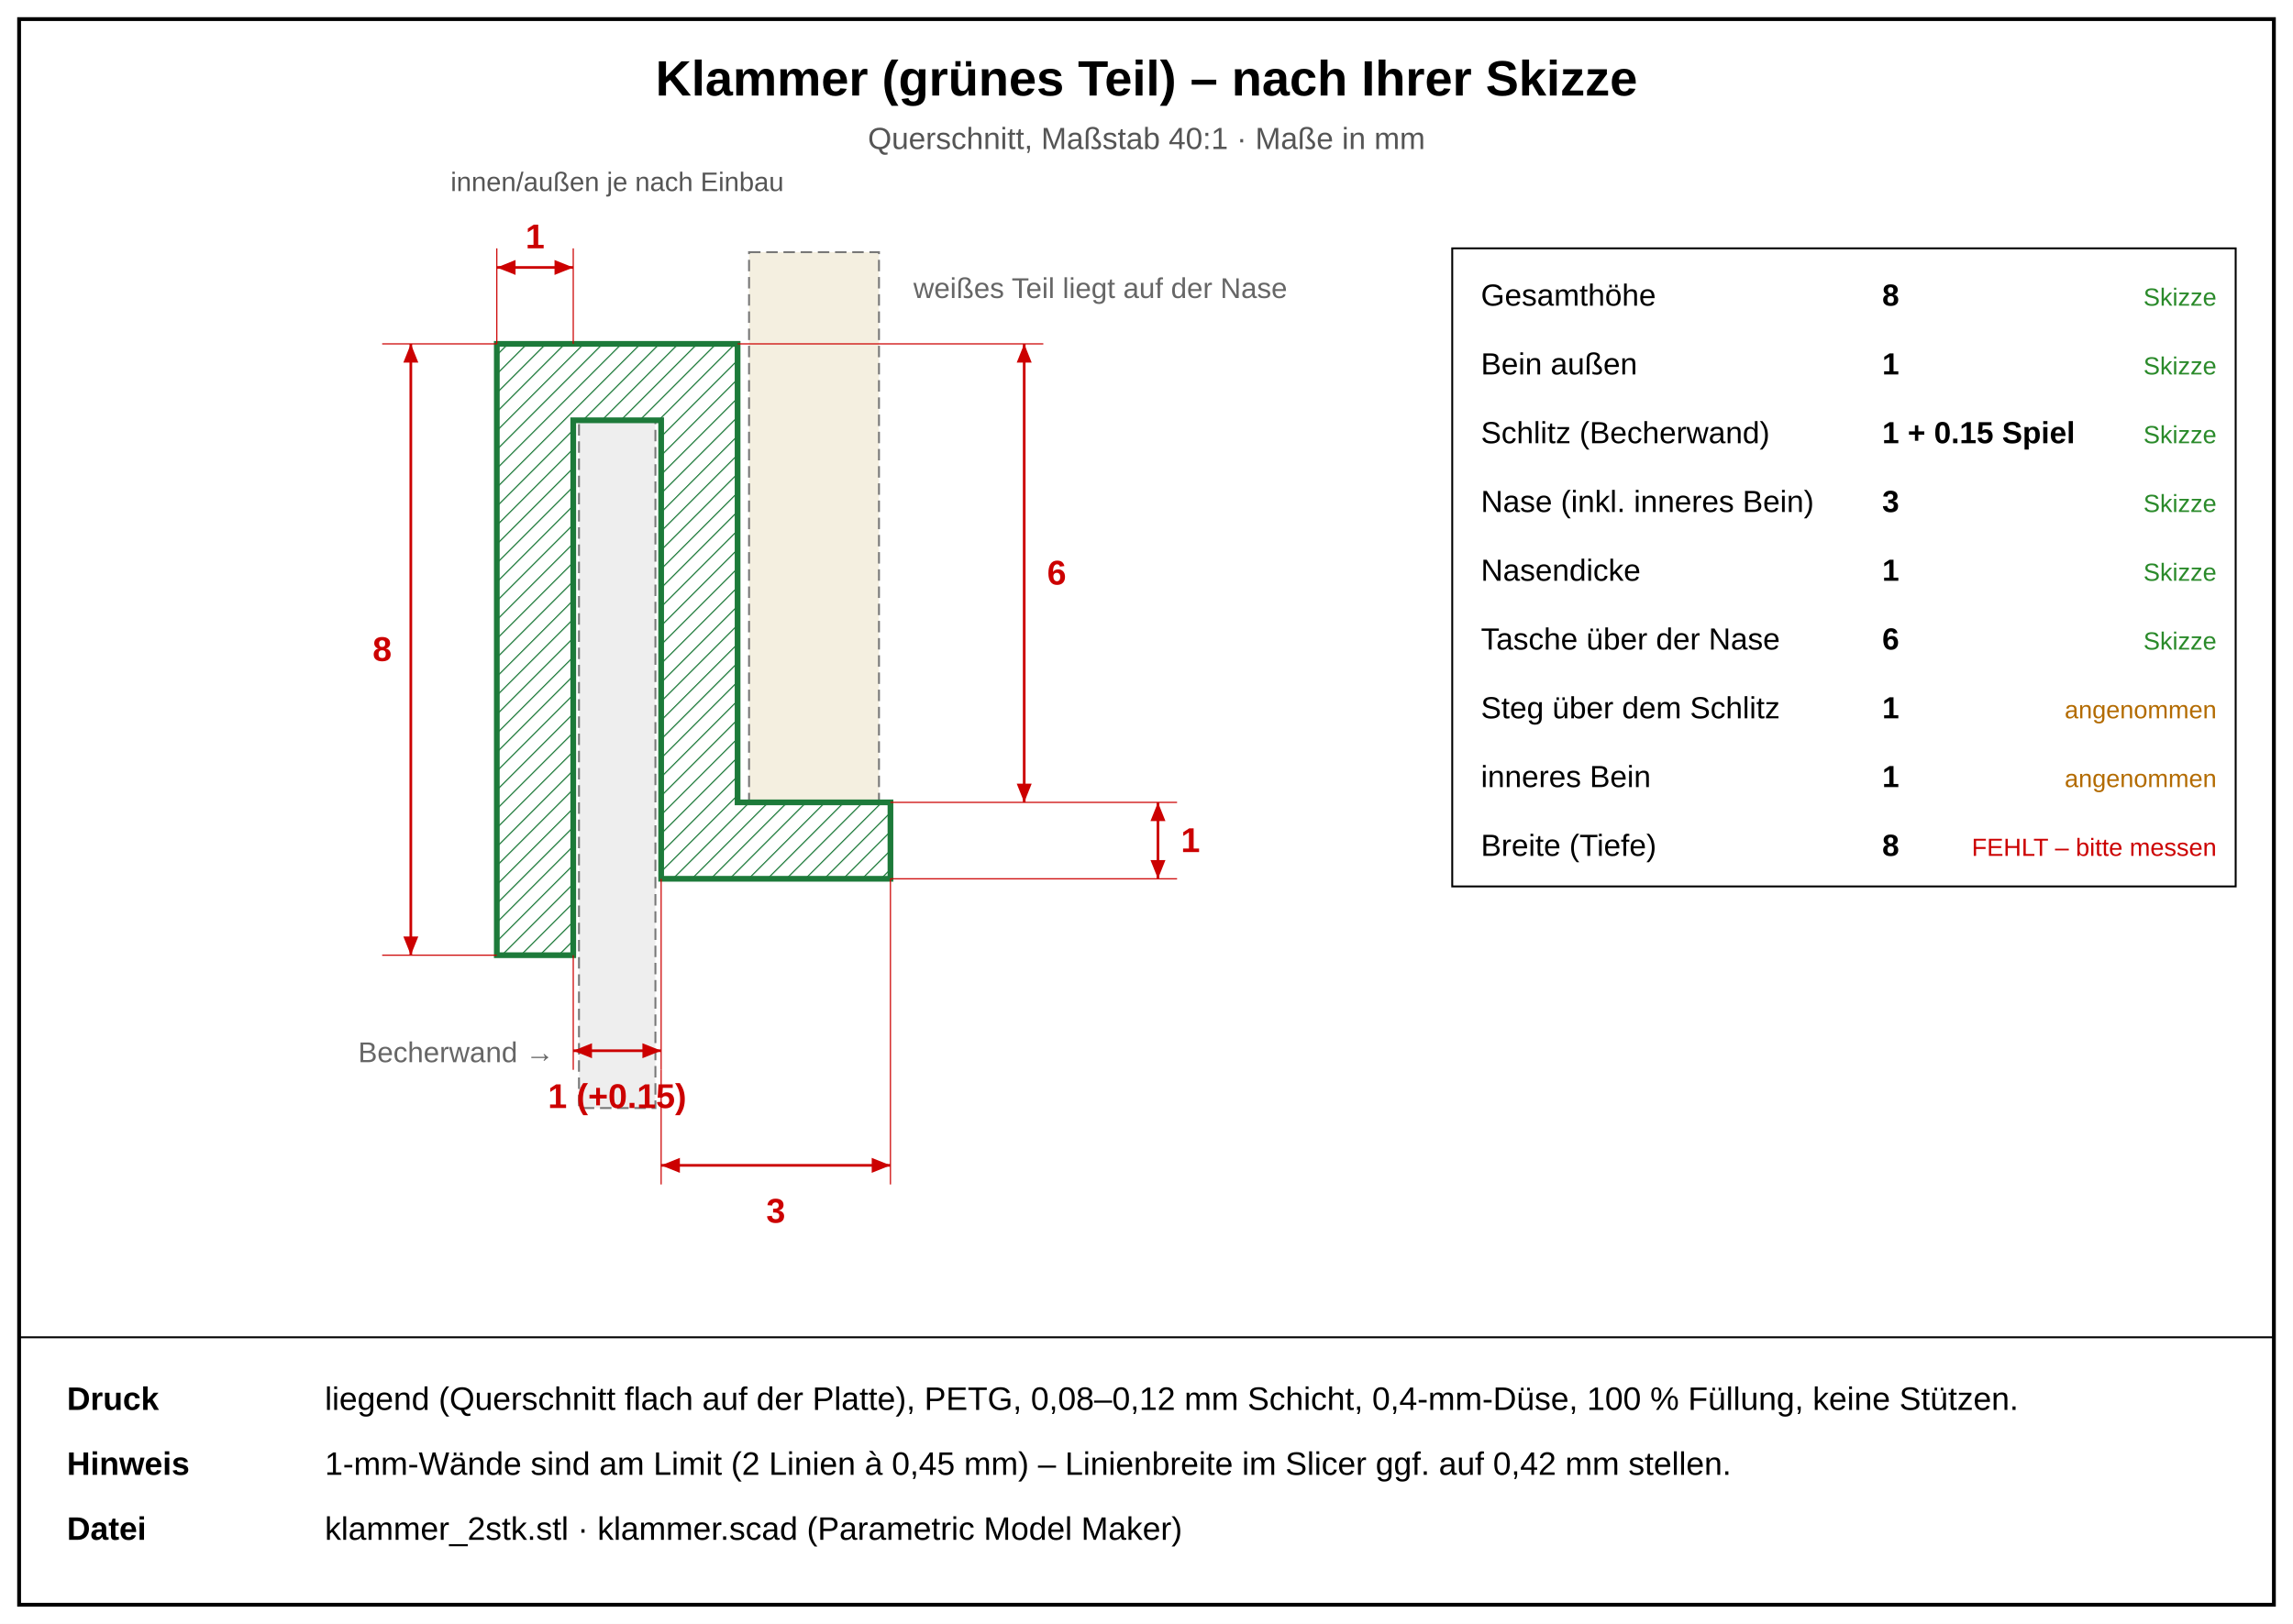
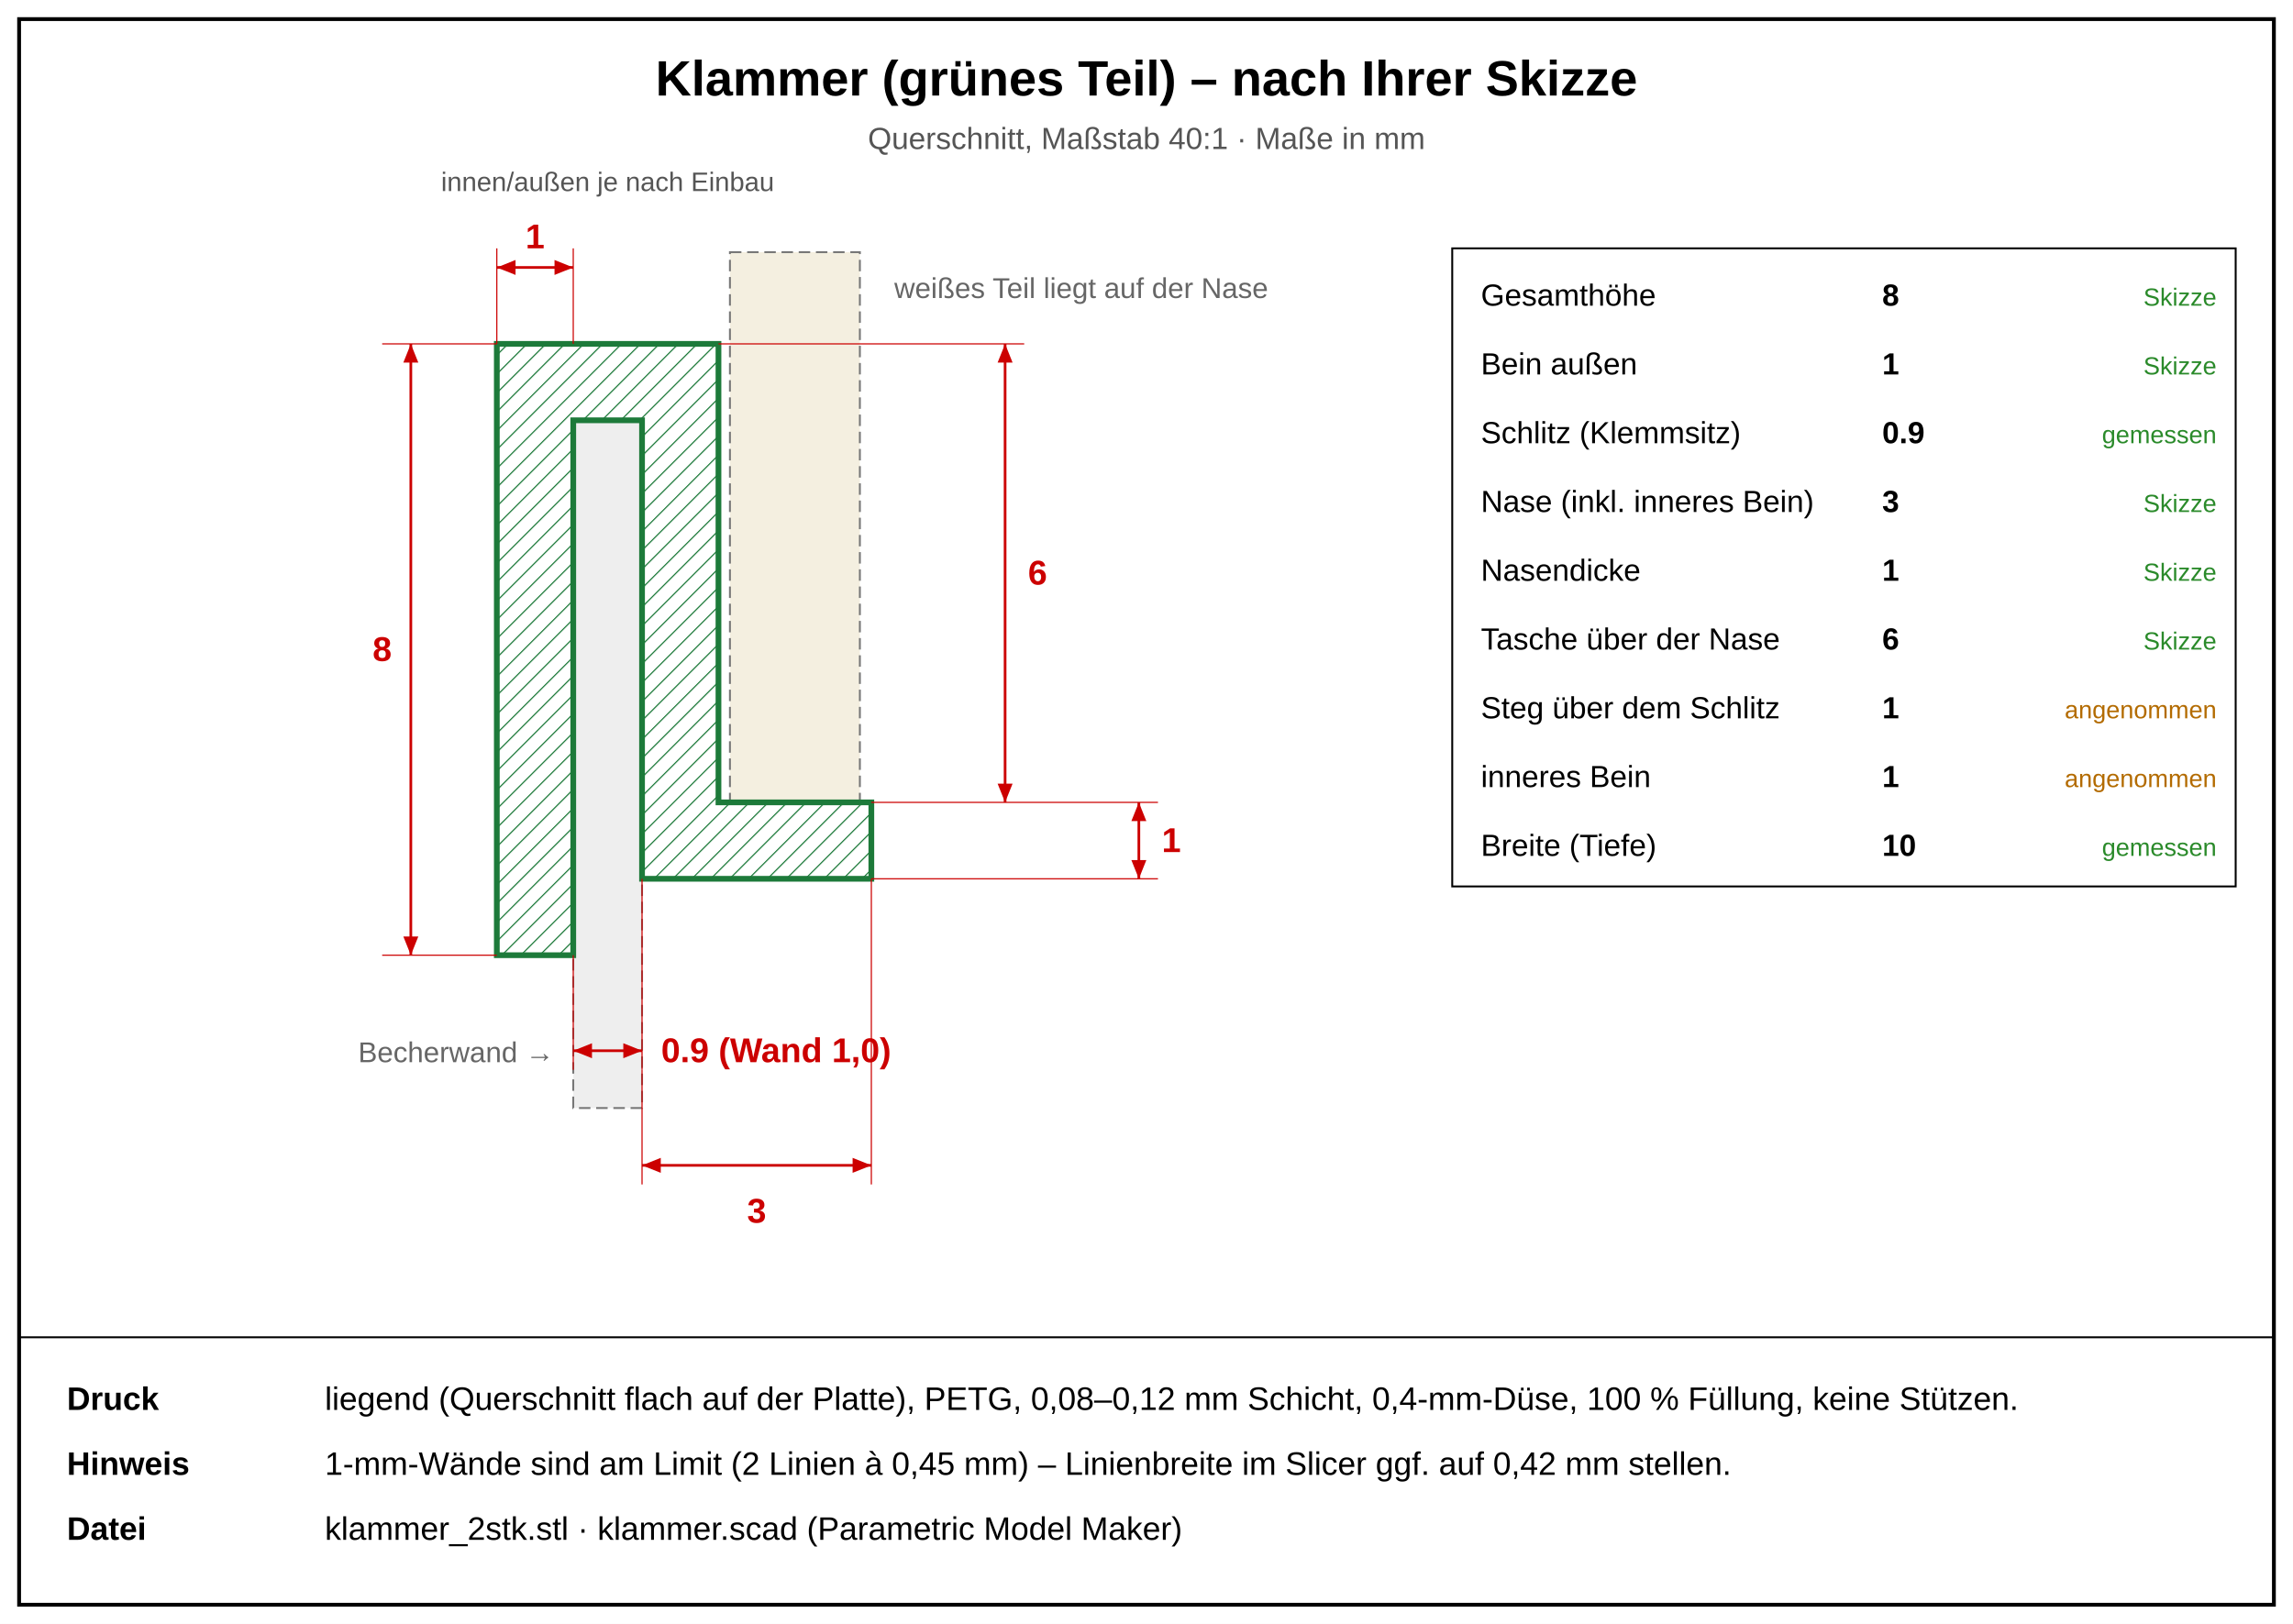
<svg xmlns="http://www.w3.org/2000/svg" width="1200" height="850" viewBox="0 0 1200 850" font-family="Arial, sans-serif">
  <defs>
    <marker id="a" viewBox="0 0 10 10" refX="10" refY="5" markerWidth="7" markerHeight="7" orient="auto-start-reverse">
      <path d="M0,1 L10,5 L0,9 z" fill="#c00" />
    </marker>
    <pattern id="h" width="7" height="7" patternUnits="userSpaceOnUse" patternTransform="rotate(45)">
      <line x1="0" y1="0" x2="0" y2="7" stroke="#1d7a3a" stroke-width="1.2" />
    </pattern>
  </defs>
  <rect width="1200" height="850" fill="#fff" />
  <rect x="10" y="10" width="1180" height="830" fill="none" stroke="#000" stroke-width="2" />
  <text x="600" y="50" font-size="26" font-weight="bold" text-anchor="middle">Klammer (grünes Teil) – nach Ihrer Skizze</text>
  <text x="600" y="78" font-size="16" text-anchor="middle" fill="#555">Querschnitt, Maßstab 40:1 · Maße in mm</text>
-   <rect x="303.0" y="220.0" width="40.0" height="360.0" fill="#eee" stroke="#777" stroke-dasharray="6 3" />
+   <rect x="300.0" y="220.0" width="36.0" height="360.0" fill="#eee" stroke="#777" stroke-dasharray="6 3" />
  <text x="290.0" y="556.0" font-size="15" fill="#666" text-anchor="end">Becherwand →</text>
-   <rect x="392.0" y="132.0" width="68.0" height="288.0" fill="#f4efe0" stroke="#777" stroke-dasharray="6 3" />
-   <text x="478.0" y="156.0" font-size="15" fill="#666">weißes Teil liegt auf der Nase</text>
-   <polygon points="260.0,500.0 300.0,500.0 300.0,220.0 346.0,220.0 346.0,460.0 466.0,460.0 466.0,420.0 386.0,420.0 386.0,180.0 260.0,180.0" fill="url(#h)" stroke="#1d7a3a" stroke-width="3" />
+   <rect x="382.0" y="132.0" width="68.0" height="288.0" fill="#f4efe0" stroke="#777" stroke-dasharray="6 3" />
+   <text x="468.0" y="156.0" font-size="15" fill="#666">weißes Teil liegt auf der Nase</text>
+   <polygon points="260.0,500.0 300.0,500.0 300.0,220.0 336.0,220.0 336.0,460.0 456.0,460.0 456.0,420.0 376.0,420.0 376.0,180.0 260.0,180.0" fill="url(#h)" stroke="#1d7a3a" stroke-width="3" />
  <line x1="200.0" y1="500.0" x2="260.0" y2="500.0" stroke="#c00" stroke-width="0.6" />
  <line x1="200.0" y1="180.0" x2="260.0" y2="180.0" stroke="#c00" stroke-width="0.6" />
  <line x1="215.0" y1="500.0" x2="215.0" y2="180.0" stroke="#c00" stroke-width="1.4" marker-start="url(#a)" marker-end="url(#a)" />
  <text x="205.0" y="346.0" font-size="18" fill="#c00" font-weight="bold" text-anchor="end">8</text>
  <line x1="260.0" y1="180.0" x2="260.0" y2="130.0" stroke="#c00" stroke-width="0.6" />
  <line x1="300.0" y1="180.0" x2="300.0" y2="130.0" stroke="#c00" stroke-width="0.6" />
  <line x1="260.0" y1="140.0" x2="300.0" y2="140.0" stroke="#c00" stroke-width="1.4" marker-start="url(#a)" marker-end="url(#a)" />
  <text x="280.0" y="130.0" font-size="18" fill="#c00" font-weight="bold" text-anchor="middle">1</text>
  <line x1="300.0" y1="500.0" x2="300.0" y2="560.0" stroke="#c00" stroke-width="0.6" />
-   <line x1="346.0" y1="460.0" x2="346.0" y2="560.0" stroke="#c00" stroke-width="0.6" />
-   <line x1="300.0" y1="550.0" x2="346.0" y2="550.0" stroke="#c00" stroke-width="1.4" marker-start="url(#a)" marker-end="url(#a)" />
-   <text x="323.0" y="580.0" font-size="18" fill="#c00" font-weight="bold" text-anchor="middle">1 (+0.15)</text>
-   <line x1="466.0" y1="460.0" x2="466.0" y2="620.0" stroke="#c00" stroke-width="0.6" />
-   <line x1="346.0" y1="560.0" x2="346.0" y2="620.0" stroke="#c00" stroke-width="0.6" />
-   <line x1="346.0" y1="610.0" x2="466.0" y2="610.0" stroke="#c00" stroke-width="1.4" marker-start="url(#a)" marker-end="url(#a)" />
-   <text x="406.0" y="640.0" font-size="18" fill="#c00" font-weight="bold" text-anchor="middle">3</text>
-   <line x1="386.0" y1="180.0" x2="546.0" y2="180.0" stroke="#c00" stroke-width="0.6" />
-   <line x1="466.0" y1="420.0" x2="616.0" y2="420.0" stroke="#c00" stroke-width="0.6" />
-   <line x1="466.0" y1="460.0" x2="616.0" y2="460.0" stroke="#c00" stroke-width="0.6" />
-   <line x1="536.0" y1="180.0" x2="536.0" y2="420.0" stroke="#c00" stroke-width="1.4" marker-start="url(#a)" marker-end="url(#a)" />
-   <text x="548.0" y="306.0" font-size="18" fill="#c00" font-weight="bold" text-anchor="start">6</text>
-   <line x1="606.0" y1="420.0" x2="606.0" y2="460.0" stroke="#c00" stroke-width="1.4" marker-start="url(#a)" marker-end="url(#a)" />
-   <text x="618.0" y="446.0" font-size="18" fill="#c00" font-weight="bold" text-anchor="start">1</text>
-   <text x="323.0" y="100.0" font-size="14" fill="#555" text-anchor="middle">innen/außen je nach Einbau</text>
+   <line x1="336.0" y1="460.0" x2="336.0" y2="560.0" stroke="#c00" stroke-width="0.6" />
+   <line x1="300.0" y1="550.0" x2="336.0" y2="550.0" stroke="#c00" stroke-width="1.4" marker-start="url(#a)" marker-end="url(#a)" />
+   <text x="346.0" y="556.0" font-size="18" fill="#c00" font-weight="bold" text-anchor="start">0.9 (Wand 1,0)</text>
+   <line x1="456.0" y1="460.0" x2="456.0" y2="620.0" stroke="#c00" stroke-width="0.6" />
+   <line x1="336.0" y1="560.0" x2="336.0" y2="620.0" stroke="#c00" stroke-width="0.6" />
+   <line x1="336.0" y1="610.0" x2="456.0" y2="610.0" stroke="#c00" stroke-width="1.4" marker-start="url(#a)" marker-end="url(#a)" />
+   <text x="396.0" y="640.0" font-size="18" fill="#c00" font-weight="bold" text-anchor="middle">3</text>
+   <line x1="376.0" y1="180.0" x2="536.0" y2="180.0" stroke="#c00" stroke-width="0.6" />
+   <line x1="456.0" y1="420.0" x2="606.0" y2="420.0" stroke="#c00" stroke-width="0.6" />
+   <line x1="456.0" y1="460.0" x2="606.0" y2="460.0" stroke="#c00" stroke-width="0.6" />
+   <line x1="526.0" y1="180.0" x2="526.0" y2="420.0" stroke="#c00" stroke-width="1.4" marker-start="url(#a)" marker-end="url(#a)" />
+   <text x="538.0" y="306.0" font-size="18" fill="#c00" font-weight="bold" text-anchor="start">6</text>
+   <line x1="596.0" y1="420.0" x2="596.0" y2="460.0" stroke="#c00" stroke-width="1.4" marker-start="url(#a)" marker-end="url(#a)" />
+   <text x="608.0" y="446.0" font-size="18" fill="#c00" font-weight="bold" text-anchor="start">1</text>
+   <text x="318.0" y="100.0" font-size="14" fill="#555" text-anchor="middle">innen/außen je nach Einbau</text>
  <rect x="760" y="130" width="410" height="334" fill="none" stroke="#000" />
  <text x="775" y="160" font-size="16">Gesamthöhe</text>
  <text x="985" y="160" font-size="16" font-weight="bold">8</text>
  <text x="1160" y="160" font-size="13" fill="#2a8a2a" text-anchor="end">Skizze</text>
  <text x="775" y="196" font-size="16">Bein außen</text>
  <text x="985" y="196" font-size="16" font-weight="bold">1</text>
  <text x="1160" y="196" font-size="13" fill="#2a8a2a" text-anchor="end">Skizze</text>
-   <text x="775" y="232" font-size="16">Schlitz (Becherwand)</text>
-   <text x="985" y="232" font-size="16" font-weight="bold">1 + 0.15 Spiel</text>
-   <text x="1160" y="232" font-size="13" fill="#2a8a2a" text-anchor="end">Skizze</text>
+   <text x="775" y="232" font-size="16">Schlitz (Klemmsitz)</text>
+   <text x="985" y="232" font-size="16" font-weight="bold">0.9</text>
+   <text x="1160" y="232" font-size="13" fill="#2a8a2a" text-anchor="end">gemessen</text>
  <text x="775" y="268" font-size="16">Nase (inkl. inneres Bein)</text>
  <text x="985" y="268" font-size="16" font-weight="bold">3</text>
  <text x="1160" y="268" font-size="13" fill="#2a8a2a" text-anchor="end">Skizze</text>
  <text x="775" y="304" font-size="16">Nasendicke</text>
  <text x="985" y="304" font-size="16" font-weight="bold">1</text>
  <text x="1160" y="304" font-size="13" fill="#2a8a2a" text-anchor="end">Skizze</text>
  <text x="775" y="340" font-size="16">Tasche über der Nase</text>
  <text x="985" y="340" font-size="16" font-weight="bold">6</text>
  <text x="1160" y="340" font-size="13" fill="#2a8a2a" text-anchor="end">Skizze</text>
  <text x="775" y="376" font-size="16">Steg über dem Schlitz</text>
  <text x="985" y="376" font-size="16" font-weight="bold">1</text>
  <text x="1160" y="376" font-size="13" fill="#b36b00" text-anchor="end">angenommen</text>
  <text x="775" y="412" font-size="16">inneres Bein</text>
  <text x="985" y="412" font-size="16" font-weight="bold">1</text>
  <text x="1160" y="412" font-size="13" fill="#b36b00" text-anchor="end">angenommen</text>
  <text x="775" y="448" font-size="16">Breite (Tiefe)</text>
-   <text x="985" y="448" font-size="16" font-weight="bold">8</text>
-   <text x="1160" y="448" font-size="13" fill="#c00" text-anchor="end">FEHLT – bitte messen</text>
+   <text x="985" y="448" font-size="16" font-weight="bold">10</text>
+   <text x="1160" y="448" font-size="13" fill="#2a8a2a" text-anchor="end">gemessen</text>
  <line x1="10" y1="700" x2="1190" y2="700" stroke="#000" />
  <text x="35" y="738" font-size="17" font-weight="bold">Druck</text>
  <text x="170" y="738" font-size="17">liegend (Querschnitt flach auf der Platte), PETG, 0,08–0,12 mm Schicht, 0,4-mm-Düse, 100 % Füllung, keine Stützen.</text>
  <text x="35" y="772" font-size="17" font-weight="bold">Hinweis</text>
  <text x="170" y="772" font-size="17">1-mm-Wände sind am Limit (2 Linien à 0,45 mm) – Linienbreite im Slicer ggf. auf 0,42 mm stellen.</text>
  <text x="35" y="806" font-size="17" font-weight="bold">Datei</text>
  <text x="170" y="806" font-size="17">klammer_2stk.stl · klammer.scad (Parametric Model Maker)</text>
</svg>
